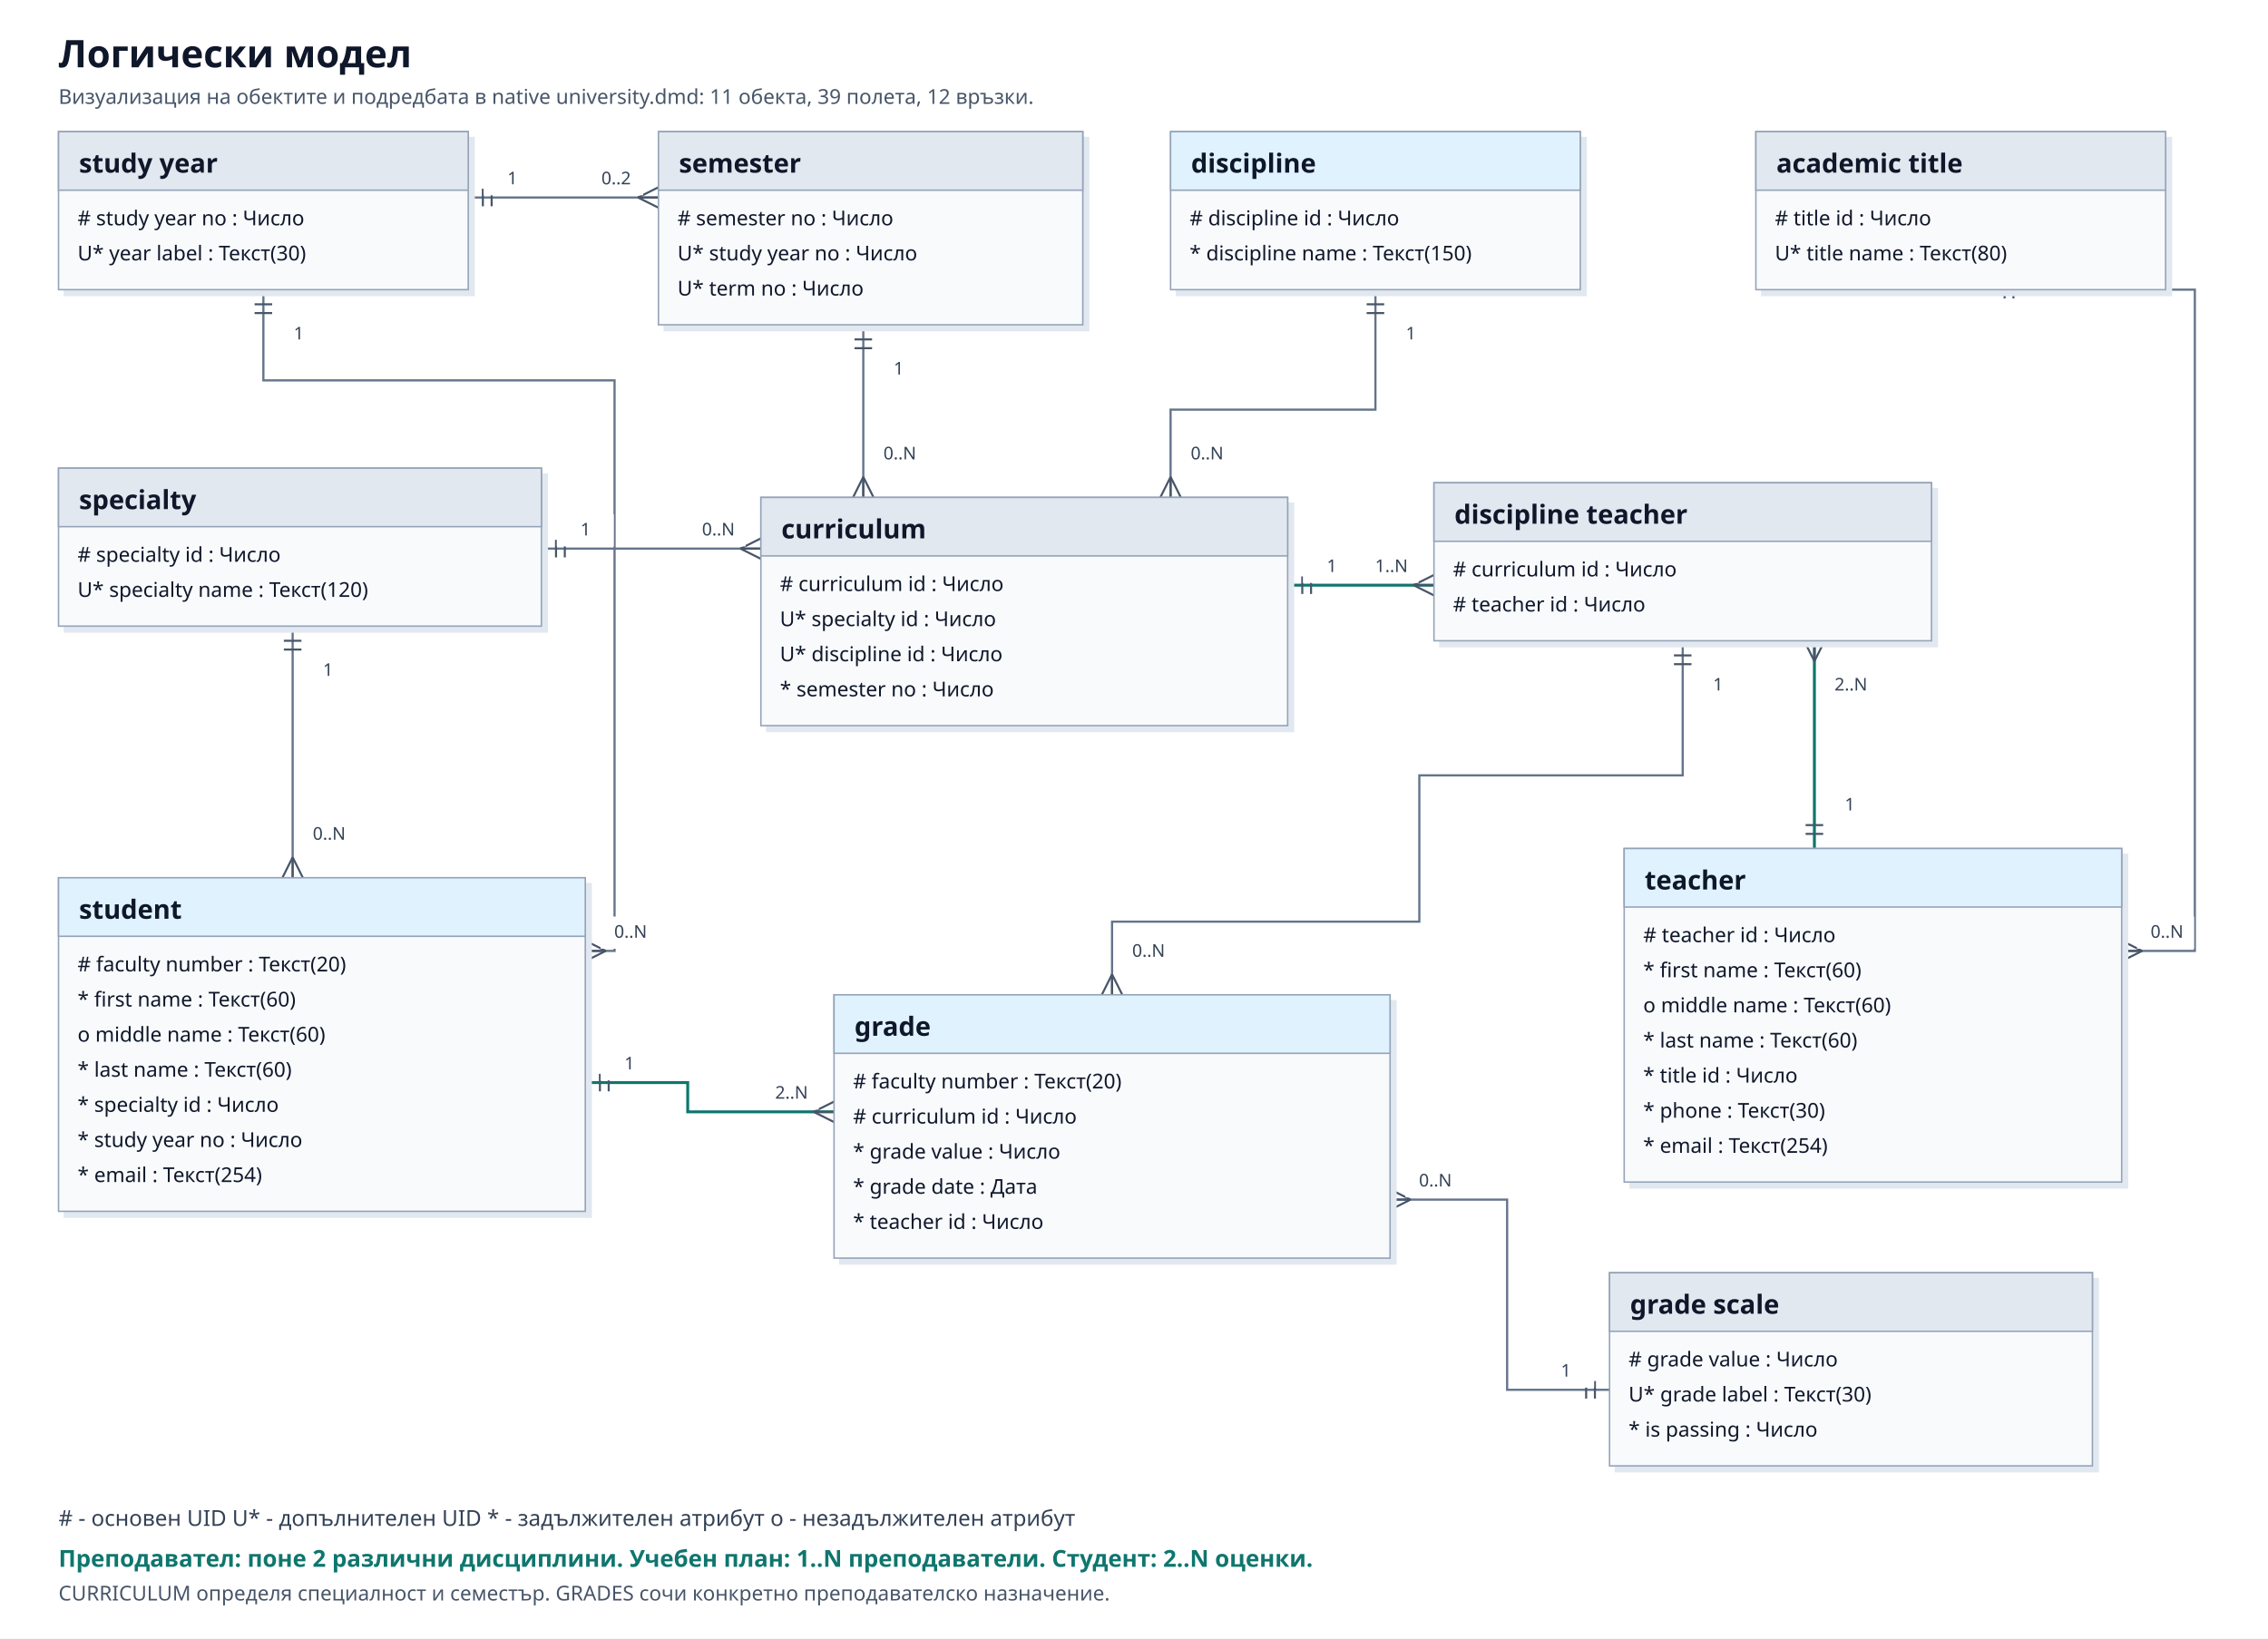
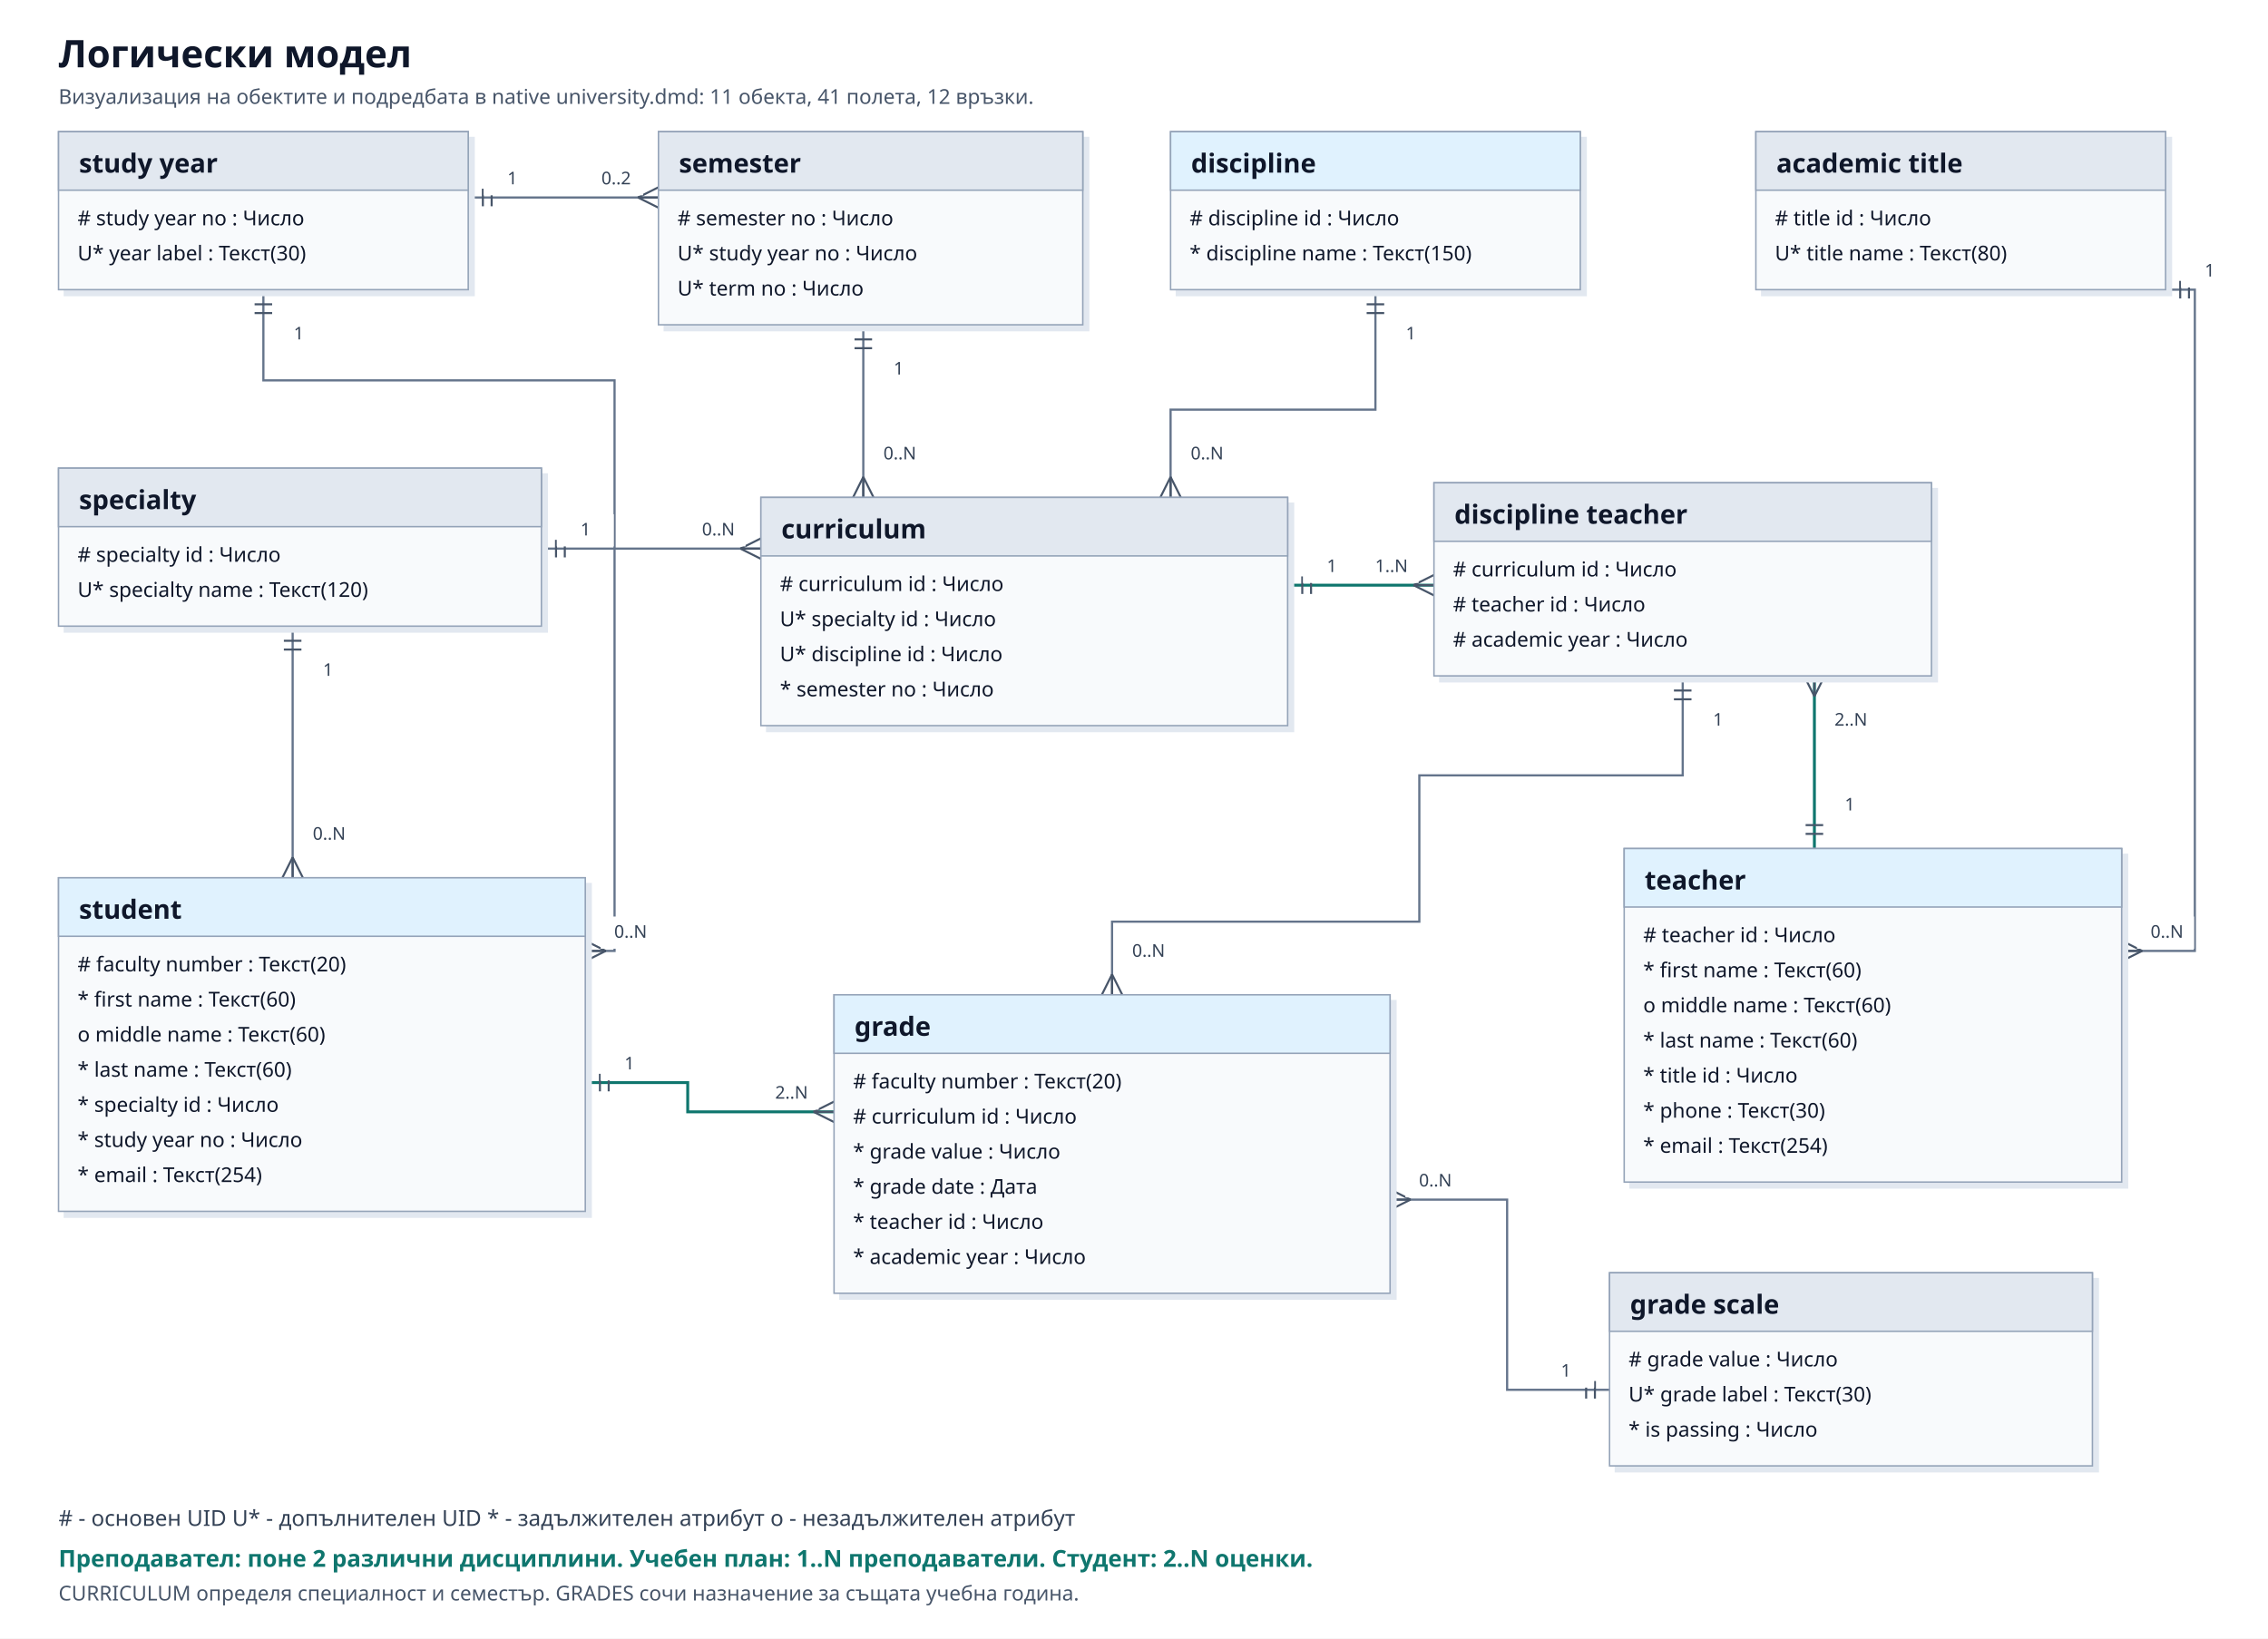
<svg xmlns="http://www.w3.org/2000/svg" width="1550" height="1120" viewBox="0 0 1550 1120">
  <rect width="100%" height="100%" fill="white" />
  <text x="40" y="46" font-family="Segoe UI,sans-serif" font-size="26" font-weight="bold" fill="#0f172a">Логически модел</text>
-   <text x="40" y="71" font-family="Segoe UI,sans-serif" font-size="14" font-weight="normal" fill="#475569">Визуализация на обектите и подредбата в native university.dmd: 11 обекта, 39 полета, 12 връзки.</text>
+   <text x="40" y="71" font-family="Segoe UI,sans-serif" font-size="14" font-weight="normal" fill="#475569">Визуализация на обектите и подредбата в native university.dmd: 11 обекта, 41 полета, 12 връзки.</text>
+   <polyline points="880,400 980,400" fill="none" stroke="#0f766e" stroke-width="2" />
+   <polyline points="890.0,406.0 890.0,394.0" fill="none" stroke="#475569" stroke-width="1.4" />
+   <polyline points="896.0,406.0 896.0,394.0" fill="none" stroke="#475569" stroke-width="1.4" />
+   <polyline points="966.0,400.0 980.0,407.0" fill="none" stroke="#475569" stroke-width="1.4" />
+   <polyline points="966.0,400.0 980.0,400.0" fill="none" stroke="#475569" stroke-width="1.4" />
+   <polyline points="966.0,400.0 980.0,393.0" fill="none" stroke="#475569" stroke-width="1.4" />
+   <rect x="891.0" y="377.0" width="38" height="21" fill="white" stroke="white" stroke-width="1" />
+   <text x="906.75" y="391.0" font-family="Segoe UI,sans-serif" font-size="12" font-weight="normal" fill="#334155">1</text>
+   <rect x="931.0" y="377.0" width="38" height="21" fill="white" stroke="white" stroke-width="1" />
+   <text x="939.75" y="391.0" font-family="Segoe UI,sans-serif" font-size="12" font-weight="normal" fill="#334155">1..N</text>
+   <polyline points="940,198 940,280 800,280 800,340" fill="none" stroke="#64748b" stroke-width="1.5" />
+   <polyline points="934.0,208.0 946.0,208.0" fill="none" stroke="#475569" stroke-width="1.4" />
+   <polyline points="934.0,214.0 946.0,214.0" fill="none" stroke="#475569" stroke-width="1.4" />
+   <polyline points="800.0,326.0 793.0,340.0" fill="none" stroke="#475569" stroke-width="1.4" />
+   <polyline points="800.0,326.0 800.0,340.0" fill="none" stroke="#475569" stroke-width="1.4" />
+   <polyline points="800.0,326.0 807.0,340.0" fill="none" stroke="#475569" stroke-width="1.4" />
+   <rect x="945.0" y="218.0" width="38" height="21" fill="white" stroke="white" stroke-width="1" />
+   <text x="960.75" y="232.0" font-family="Segoe UI,sans-serif" font-size="12" font-weight="normal" fill="#334155">1</text>
+   <rect x="805.0" y="300.0" width="38" height="21" fill="white" stroke="white" stroke-width="1" />
+   <text x="813.75" y="314.0" font-family="Segoe UI,sans-serif" font-size="12" font-weight="normal" fill="#334155">0..N</text>
+   <polyline points="180,198 180,260 420,260 420,650 400,650" fill="none" stroke="#64748b" stroke-width="1.5" />
+   <polyline points="174.0,208.0 186.0,208.0" fill="none" stroke="#475569" stroke-width="1.4" />
+   <polyline points="174.0,214.0 186.0,214.0" fill="none" stroke="#475569" stroke-width="1.4" />
+   <polyline points="414.0,650.0 400.0,643.0" fill="none" stroke="#475569" stroke-width="1.4" />
+   <polyline points="414.0,650.0 400.0,650.0" fill="none" stroke="#475569" stroke-width="1.4" />
+   <polyline points="414.0,650.0 400.0,657.0" fill="none" stroke="#475569" stroke-width="1.4" />
+   <rect x="185.0" y="218.0" width="38" height="21" fill="white" stroke="white" stroke-width="1" />
+   <text x="200.75" y="232.0" font-family="Segoe UI,sans-serif" font-size="12" font-weight="normal" fill="#334155">1</text>
+   <rect x="411.0" y="627.0" width="38" height="21" fill="white" stroke="white" stroke-width="1" />
+   <text x="419.75" y="641.0" font-family="Segoe UI,sans-serif" font-size="12" font-weight="normal" fill="#334155">0..N</text>
+   <polyline points="320,135 450,135" fill="none" stroke="#64748b" stroke-width="1.5" />
+   <polyline points="330.0,141.0 330.0,129.0" fill="none" stroke="#475569" stroke-width="1.4" />
+   <polyline points="336.0,141.0 336.0,129.0" fill="none" stroke="#475569" stroke-width="1.4" />
+   <polyline points="436.0,135.0 450.0,142.0" fill="none" stroke="#475569" stroke-width="1.4" />
+   <polyline points="436.0,135.0 450.0,135.0" fill="none" stroke="#475569" stroke-width="1.4" />
+   <polyline points="436.0,135.0 450.0,128.0" fill="none" stroke="#475569" stroke-width="1.4" />
+   <rect x="331.0" y="112.0" width="38" height="21" fill="white" stroke="white" stroke-width="1" />
+   <text x="346.75" y="126.0" font-family="Segoe UI,sans-serif" font-size="12" font-weight="normal" fill="#334155">1</text>
+   <rect x="401.0" y="112.0" width="38" height="21" fill="white" stroke="white" stroke-width="1" />
+   <text x="411.0" y="126.0" font-family="Segoe UI,sans-serif" font-size="12" font-weight="normal" fill="#334155">0..2</text>
  <polyline points="1100,950 1030,950 1030,820 950,820" fill="none" stroke="#64748b" stroke-width="1.5" />
  <polyline points="1090.0,944.0 1090.0,956.0" fill="none" stroke="#475569" stroke-width="1.4" />
  <polyline points="1084.0,944.0 1084.0,956.0" fill="none" stroke="#475569" stroke-width="1.4" />
  <polyline points="964.0,820.0 950.0,813.0" fill="none" stroke="#475569" stroke-width="1.4" />
  <polyline points="964.0,820.0 950.0,820.0" fill="none" stroke="#475569" stroke-width="1.4" />
  <polyline points="964.0,820.0 950.0,827.0" fill="none" stroke="#475569" stroke-width="1.4" />
  <rect x="1051.0" y="927.0" width="38" height="21" fill="white" stroke="white" stroke-width="1" />
  <text x="1066.75" y="941.0" font-family="Segoe UI,sans-serif" font-size="12" font-weight="normal" fill="#334155">1</text>
  <rect x="961.0" y="797.0" width="38" height="21" fill="white" stroke="white" stroke-width="1" />
  <text x="969.75" y="811.0" font-family="Segoe UI,sans-serif" font-size="12" font-weight="normal" fill="#334155">0..N</text>
+   <polyline points="590,222 590,340" fill="none" stroke="#64748b" stroke-width="1.5" />
+   <polyline points="584.0,232.0 596.0,232.0" fill="none" stroke="#475569" stroke-width="1.4" />
+   <polyline points="584.0,238.0 596.0,238.0" fill="none" stroke="#475569" stroke-width="1.4" />
+   <polyline points="590.0,326.0 583.0,340.0" fill="none" stroke="#475569" stroke-width="1.4" />
+   <polyline points="590.0,326.0 590.0,340.0" fill="none" stroke="#475569" stroke-width="1.4" />
+   <polyline points="590.0,326.0 597.0,340.0" fill="none" stroke="#475569" stroke-width="1.4" />
+   <rect x="595.0" y="242.0" width="38" height="21" fill="white" stroke="white" stroke-width="1" />
+   <text x="610.75" y="256.0" font-family="Segoe UI,sans-serif" font-size="12" font-weight="normal" fill="#334155">1</text>
+   <rect x="595.0" y="300.0" width="38" height="21" fill="white" stroke="white" stroke-width="1" />
+   <text x="603.75" y="314.0" font-family="Segoe UI,sans-serif" font-size="12" font-weight="normal" fill="#334155">0..N</text>
+   <polyline points="200,428 200,600" fill="none" stroke="#64748b" stroke-width="1.5" />
+   <polyline points="194.0,438.0 206.0,438.0" fill="none" stroke="#475569" stroke-width="1.4" />
+   <polyline points="194.0,444.0 206.0,444.0" fill="none" stroke="#475569" stroke-width="1.4" />
+   <polyline points="200.0,586.0 193.0,600.0" fill="none" stroke="#475569" stroke-width="1.4" />
+   <polyline points="200.0,586.0 200.0,600.0" fill="none" stroke="#475569" stroke-width="1.4" />
+   <polyline points="200.0,586.0 207.0,600.0" fill="none" stroke="#475569" stroke-width="1.4" />
+   <rect x="205.0" y="448.0" width="38" height="21" fill="white" stroke="white" stroke-width="1" />
+   <text x="220.75" y="462.0" font-family="Segoe UI,sans-serif" font-size="12" font-weight="normal" fill="#334155">1</text>
+   <rect x="205.0" y="560.0" width="38" height="21" fill="white" stroke="white" stroke-width="1" />
+   <text x="213.75" y="574.0" font-family="Segoe UI,sans-serif" font-size="12" font-weight="normal" fill="#334155">0..N</text>
+   <polyline points="1150,462 1150,530 970,530 970,630 760,630 760,680" fill="none" stroke="#64748b" stroke-width="1.5" />
+   <polyline points="1144.0,472.0 1156.0,472.0" fill="none" stroke="#475569" stroke-width="1.4" />
+   <polyline points="1144.0,478.0 1156.0,478.0" fill="none" stroke="#475569" stroke-width="1.4" />
+   <polyline points="760.0,666.0 753.0,680.0" fill="none" stroke="#475569" stroke-width="1.4" />
+   <polyline points="760.0,666.0 760.0,680.0" fill="none" stroke="#475569" stroke-width="1.4" />
+   <polyline points="760.0,666.0 767.0,680.0" fill="none" stroke="#475569" stroke-width="1.4" />
+   <rect x="1155.0" y="482.0" width="38" height="21" fill="white" stroke="white" stroke-width="1" />
+   <text x="1170.75" y="496.0" font-family="Segoe UI,sans-serif" font-size="12" font-weight="normal" fill="#334155">1</text>
+   <rect x="765.0" y="640.0" width="38" height="21" fill="white" stroke="white" stroke-width="1" />
+   <text x="773.75" y="654.0" font-family="Segoe UI,sans-serif" font-size="12" font-weight="normal" fill="#334155">0..N</text>
+   <polyline points="1480,198 1500,198 1500,650 1450,650" fill="none" stroke="#64748b" stroke-width="1.5" />
+   <polyline points="1490.0,204.0 1490.0,192.0" fill="none" stroke="#475569" stroke-width="1.4" />
+   <polyline points="1496.0,204.0 1496.0,192.0" fill="none" stroke="#475569" stroke-width="1.4" />
+   <polyline points="1464.0,650.0 1450.0,643.0" fill="none" stroke="#475569" stroke-width="1.4" />
+   <polyline points="1464.0,650.0 1450.0,650.0" fill="none" stroke="#475569" stroke-width="1.4" />
+   <polyline points="1464.0,650.0 1450.0,657.0" fill="none" stroke="#475569" stroke-width="1.4" />
+   <rect x="1491.0" y="175.0" width="38" height="21" fill="white" stroke="white" stroke-width="1" />
+   <text x="1506.75" y="189.0" font-family="Segoe UI,sans-serif" font-size="12" font-weight="normal" fill="#334155">1</text>
+   <rect x="1461.0" y="627.0" width="38" height="21" fill="white" stroke="white" stroke-width="1" />
+   <text x="1469.75" y="641.0" font-family="Segoe UI,sans-serif" font-size="12" font-weight="normal" fill="#334155">0..N</text>
+   <polyline points="370,375 520,375" fill="none" stroke="#64748b" stroke-width="1.5" />
+   <polyline points="380.0,381.0 380.0,369.0" fill="none" stroke="#475569" stroke-width="1.4" />
+   <polyline points="386.0,381.0 386.0,369.0" fill="none" stroke="#475569" stroke-width="1.4" />
+   <polyline points="506.0,375.0 520.0,382.0" fill="none" stroke="#475569" stroke-width="1.4" />
+   <polyline points="506.0,375.0 520.0,375.0" fill="none" stroke="#475569" stroke-width="1.4" />
+   <polyline points="506.0,375.0 520.0,368.0" fill="none" stroke="#475569" stroke-width="1.4" />
+   <rect x="381.0" y="352.0" width="38" height="21" fill="white" stroke="white" stroke-width="1" />
+   <text x="396.75" y="366.0" font-family="Segoe UI,sans-serif" font-size="12" font-weight="normal" fill="#334155">1</text>
+   <rect x="471.0" y="352.0" width="38" height="21" fill="white" stroke="white" stroke-width="1" />
+   <text x="479.75" y="366.0" font-family="Segoe UI,sans-serif" font-size="12" font-weight="normal" fill="#334155">0..N</text>
  <polyline points="400,740 470,740 470,760 570,760" fill="none" stroke="#0f766e" stroke-width="2" />
  <polyline points="410.0,746.0 410.0,734.0" fill="none" stroke="#475569" stroke-width="1.4" />
  <polyline points="416.0,746.0 416.0,734.0" fill="none" stroke="#475569" stroke-width="1.4" />
  <polyline points="556.0,760.0 570.0,767.0" fill="none" stroke="#475569" stroke-width="1.4" />
  <polyline points="556.0,760.0 570.0,760.0" fill="none" stroke="#475569" stroke-width="1.4" />
  <polyline points="556.0,760.0 570.0,753.0" fill="none" stroke="#475569" stroke-width="1.4" />
  <rect x="411.0" y="717.0" width="38" height="21" fill="white" stroke="white" stroke-width="1" />
  <text x="426.75" y="731.0" font-family="Segoe UI,sans-serif" font-size="12" font-weight="normal" fill="#334155">1</text>
  <rect x="521.0" y="737.0" width="38" height="21" fill="white" stroke="white" stroke-width="1" />
  <text x="529.75" y="751.0" font-family="Segoe UI,sans-serif" font-size="12" font-weight="normal" fill="#334155">2..N</text>
-   <polyline points="320,135 450,135" fill="none" stroke="#64748b" stroke-width="1.5" />
-   <polyline points="330.0,141.0 330.0,129.0" fill="none" stroke="#475569" stroke-width="1.4" />
-   <polyline points="336.0,141.0 336.0,129.0" fill="none" stroke="#475569" stroke-width="1.4" />
-   <polyline points="436.0,135.0 450.0,142.0" fill="none" stroke="#475569" stroke-width="1.4" />
-   <polyline points="436.0,135.0 450.0,135.0" fill="none" stroke="#475569" stroke-width="1.4" />
-   <polyline points="436.0,135.0 450.0,128.0" fill="none" stroke="#475569" stroke-width="1.4" />
-   <rect x="331.0" y="112.0" width="38" height="21" fill="white" stroke="white" stroke-width="1" />
-   <text x="346.75" y="126.0" font-family="Segoe UI,sans-serif" font-size="12" font-weight="normal" fill="#334155">1</text>
-   <rect x="401.0" y="112.0" width="38" height="21" fill="white" stroke="white" stroke-width="1" />
-   <text x="411.0" y="126.0" font-family="Segoe UI,sans-serif" font-size="12" font-weight="normal" fill="#334155">0..2</text>
-   <polyline points="180,198 180,260 420,260 420,650 400,650" fill="none" stroke="#64748b" stroke-width="1.5" />
-   <polyline points="174.0,208.0 186.0,208.0" fill="none" stroke="#475569" stroke-width="1.4" />
-   <polyline points="174.0,214.0 186.0,214.0" fill="none" stroke="#475569" stroke-width="1.4" />
-   <polyline points="414.0,650.0 400.0,643.0" fill="none" stroke="#475569" stroke-width="1.4" />
-   <polyline points="414.0,650.0 400.0,650.0" fill="none" stroke="#475569" stroke-width="1.4" />
-   <polyline points="414.0,650.0 400.0,657.0" fill="none" stroke="#475569" stroke-width="1.4" />
-   <rect x="185.0" y="218.0" width="38" height="21" fill="white" stroke="white" stroke-width="1" />
-   <text x="200.75" y="232.0" font-family="Segoe UI,sans-serif" font-size="12" font-weight="normal" fill="#334155">1</text>
-   <rect x="411.0" y="627.0" width="38" height="21" fill="white" stroke="white" stroke-width="1" />
-   <text x="419.75" y="641.0" font-family="Segoe UI,sans-serif" font-size="12" font-weight="normal" fill="#334155">0..N</text>
-   <polyline points="200,428 200,600" fill="none" stroke="#64748b" stroke-width="1.5" />
-   <polyline points="194.0,438.0 206.0,438.0" fill="none" stroke="#475569" stroke-width="1.4" />
-   <polyline points="194.0,444.0 206.0,444.0" fill="none" stroke="#475569" stroke-width="1.4" />
-   <polyline points="200.0,586.0 193.0,600.0" fill="none" stroke="#475569" stroke-width="1.4" />
-   <polyline points="200.0,586.0 200.0,600.0" fill="none" stroke="#475569" stroke-width="1.4" />
-   <polyline points="200.0,586.0 207.0,600.0" fill="none" stroke="#475569" stroke-width="1.4" />
-   <rect x="205.0" y="448.0" width="38" height="21" fill="white" stroke="white" stroke-width="1" />
-   <text x="220.75" y="462.0" font-family="Segoe UI,sans-serif" font-size="12" font-weight="normal" fill="#334155">1</text>
-   <rect x="205.0" y="560.0" width="38" height="21" fill="white" stroke="white" stroke-width="1" />
-   <text x="213.75" y="574.0" font-family="Segoe UI,sans-serif" font-size="12" font-weight="normal" fill="#334155">0..N</text>
-   <polyline points="590,222 590,340" fill="none" stroke="#64748b" stroke-width="1.5" />
-   <polyline points="584.0,232.0 596.0,232.0" fill="none" stroke="#475569" stroke-width="1.4" />
-   <polyline points="584.0,238.0 596.0,238.0" fill="none" stroke="#475569" stroke-width="1.4" />
-   <polyline points="590.0,326.0 583.0,340.0" fill="none" stroke="#475569" stroke-width="1.4" />
-   <polyline points="590.0,326.0 590.0,340.0" fill="none" stroke="#475569" stroke-width="1.4" />
-   <polyline points="590.0,326.0 597.0,340.0" fill="none" stroke="#475569" stroke-width="1.4" />
-   <rect x="595.0" y="242.0" width="38" height="21" fill="white" stroke="white" stroke-width="1" />
-   <text x="610.75" y="256.0" font-family="Segoe UI,sans-serif" font-size="12" font-weight="normal" fill="#334155">1</text>
-   <rect x="595.0" y="300.0" width="38" height="21" fill="white" stroke="white" stroke-width="1" />
-   <text x="603.75" y="314.0" font-family="Segoe UI,sans-serif" font-size="12" font-weight="normal" fill="#334155">0..N</text>
-   <polyline points="1360,198 1500,198 1500,650 1450,650" fill="none" stroke="#64748b" stroke-width="1.5" />
-   <polyline points="1370.0,204.0 1370.0,192.0" fill="none" stroke="#475569" stroke-width="1.4" />
-   <polyline points="1376.0,204.0 1376.0,192.0" fill="none" stroke="#475569" stroke-width="1.4" />
-   <polyline points="1464.0,650.0 1450.0,643.0" fill="none" stroke="#475569" stroke-width="1.4" />
-   <polyline points="1464.0,650.0 1450.0,650.0" fill="none" stroke="#475569" stroke-width="1.4" />
-   <polyline points="1464.0,650.0 1450.0,657.0" fill="none" stroke="#475569" stroke-width="1.4" />
-   <rect x="1371.0" y="175.0" width="38" height="21" fill="white" stroke="white" stroke-width="1" />
-   <text x="1386.75" y="189.0" font-family="Segoe UI,sans-serif" font-size="12" font-weight="normal" fill="#334155">1</text>
-   <rect x="1461.0" y="627.0" width="38" height="21" fill="white" stroke="white" stroke-width="1" />
-   <text x="1469.75" y="641.0" font-family="Segoe UI,sans-serif" font-size="12" font-weight="normal" fill="#334155">0..N</text>
-   <polyline points="1150,438 1150,530 970,530 970,630 760,630 760,680" fill="none" stroke="#64748b" stroke-width="1.5" />
-   <polyline points="1144.0,448.0 1156.0,448.0" fill="none" stroke="#475569" stroke-width="1.4" />
-   <polyline points="1144.0,454.0 1156.0,454.0" fill="none" stroke="#475569" stroke-width="1.4" />
-   <polyline points="760.0,666.0 753.0,680.0" fill="none" stroke="#475569" stroke-width="1.4" />
-   <polyline points="760.0,666.0 760.0,680.0" fill="none" stroke="#475569" stroke-width="1.4" />
-   <polyline points="760.0,666.0 767.0,680.0" fill="none" stroke="#475569" stroke-width="1.4" />
-   <rect x="1155.0" y="458.0" width="38" height="21" fill="white" stroke="white" stroke-width="1" />
-   <text x="1170.75" y="472.0" font-family="Segoe UI,sans-serif" font-size="12" font-weight="normal" fill="#334155">1</text>
-   <rect x="765.0" y="640.0" width="38" height="21" fill="white" stroke="white" stroke-width="1" />
-   <text x="773.75" y="654.0" font-family="Segoe UI,sans-serif" font-size="12" font-weight="normal" fill="#334155">0..N</text>
-   <polyline points="880,400 980,400" fill="none" stroke="#0f766e" stroke-width="2" />
-   <polyline points="890.0,406.0 890.0,394.0" fill="none" stroke="#475569" stroke-width="1.4" />
-   <polyline points="896.0,406.0 896.0,394.0" fill="none" stroke="#475569" stroke-width="1.4" />
-   <polyline points="966.0,400.0 980.0,407.0" fill="none" stroke="#475569" stroke-width="1.4" />
-   <polyline points="966.0,400.0 980.0,400.0" fill="none" stroke="#475569" stroke-width="1.4" />
-   <polyline points="966.0,400.0 980.0,393.0" fill="none" stroke="#475569" stroke-width="1.4" />
-   <rect x="891.0" y="377.0" width="38" height="21" fill="white" stroke="white" stroke-width="1" />
-   <text x="906.75" y="391.0" font-family="Segoe UI,sans-serif" font-size="12" font-weight="normal" fill="#334155">1</text>
-   <rect x="931.0" y="377.0" width="38" height="21" fill="white" stroke="white" stroke-width="1" />
-   <text x="939.75" y="391.0" font-family="Segoe UI,sans-serif" font-size="12" font-weight="normal" fill="#334155">1..N</text>
-   <polyline points="1240,580 1240,438" fill="none" stroke="#0f766e" stroke-width="2" />
+   <polyline points="1240,580 1240,462" fill="none" stroke="#0f766e" stroke-width="2" />
  <polyline points="1246.0,570.0 1234.0,570.0" fill="none" stroke="#475569" stroke-width="1.4" />
  <polyline points="1246.0,564.0 1234.0,564.0" fill="none" stroke="#475569" stroke-width="1.4" />
-   <polyline points="1240.0,452.0 1247.0,438.0" fill="none" stroke="#475569" stroke-width="1.4" />
-   <polyline points="1240.0,452.0 1240.0,438.0" fill="none" stroke="#475569" stroke-width="1.4" />
-   <polyline points="1240.0,452.0 1233.0,438.0" fill="none" stroke="#475569" stroke-width="1.4" />
+   <polyline points="1240.0,476.0 1247.0,462.0" fill="none" stroke="#475569" stroke-width="1.4" />
+   <polyline points="1240.0,476.0 1240.0,462.0" fill="none" stroke="#475569" stroke-width="1.4" />
+   <polyline points="1240.0,476.0 1233.0,462.0" fill="none" stroke="#475569" stroke-width="1.4" />
  <rect x="1245.0" y="540.0" width="38" height="21" fill="white" stroke="white" stroke-width="1" />
  <text x="1260.75" y="554.0" font-family="Segoe UI,sans-serif" font-size="12" font-weight="normal" fill="#334155">1</text>
-   <rect x="1245.0" y="458.0" width="38" height="21" fill="white" stroke="white" stroke-width="1" />
-   <text x="1253.75" y="472.0" font-family="Segoe UI,sans-serif" font-size="12" font-weight="normal" fill="#334155">2..N</text>
-   <polyline points="370,375 520,375" fill="none" stroke="#64748b" stroke-width="1.5" />
-   <polyline points="380.0,381.0 380.0,369.0" fill="none" stroke="#475569" stroke-width="1.4" />
-   <polyline points="386.0,381.0 386.0,369.0" fill="none" stroke="#475569" stroke-width="1.4" />
-   <polyline points="506.0,375.0 520.0,382.0" fill="none" stroke="#475569" stroke-width="1.4" />
-   <polyline points="506.0,375.0 520.0,375.0" fill="none" stroke="#475569" stroke-width="1.4" />
-   <polyline points="506.0,375.0 520.0,368.0" fill="none" stroke="#475569" stroke-width="1.4" />
-   <rect x="381.0" y="352.0" width="38" height="21" fill="white" stroke="white" stroke-width="1" />
-   <text x="396.75" y="366.0" font-family="Segoe UI,sans-serif" font-size="12" font-weight="normal" fill="#334155">1</text>
-   <rect x="471.0" y="352.0" width="38" height="21" fill="white" stroke="white" stroke-width="1" />
-   <text x="479.75" y="366.0" font-family="Segoe UI,sans-serif" font-size="12" font-weight="normal" fill="#334155">0..N</text>
-   <polyline points="940,198 940,280 800,280 800,340" fill="none" stroke="#64748b" stroke-width="1.5" />
-   <polyline points="934.0,208.0 946.0,208.0" fill="none" stroke="#475569" stroke-width="1.4" />
-   <polyline points="934.0,214.0 946.0,214.0" fill="none" stroke="#475569" stroke-width="1.4" />
-   <polyline points="800.0,326.0 793.0,340.0" fill="none" stroke="#475569" stroke-width="1.4" />
-   <polyline points="800.0,326.0 800.0,340.0" fill="none" stroke="#475569" stroke-width="1.4" />
-   <polyline points="800.0,326.0 807.0,340.0" fill="none" stroke="#475569" stroke-width="1.4" />
-   <rect x="945.0" y="218.0" width="38" height="21" fill="white" stroke="white" stroke-width="1" />
-   <text x="960.75" y="232.0" font-family="Segoe UI,sans-serif" font-size="12" font-weight="normal" fill="#334155">1</text>
-   <rect x="805.0" y="300.0" width="38" height="21" fill="white" stroke="white" stroke-width="1" />
-   <text x="813.75" y="314.0" font-family="Segoe UI,sans-serif" font-size="12" font-weight="normal" fill="#334155">0..N</text>
+   <rect x="1245.0" y="482.0" width="38" height="21" fill="white" stroke="white" stroke-width="1" />
+   <text x="1253.75" y="496.0" font-family="Segoe UI,sans-serif" font-size="12" font-weight="normal" fill="#334155">2..N</text>
  <rect x="44" y="324" width="330" height="108" fill="#e2e8f0" stroke="#e2e8f0" stroke-width="1" />
  <rect x="40" y="320" width="330" height="108" fill="#f8fafc" stroke="#94a3b8" stroke-width="1" />
  <rect x="40" y="320" width="330" height="40" fill="#e2e8f0" stroke="#94a3b8" stroke-width="1" />
  <text x="54" y="348" font-family="Segoe UI,sans-serif" font-size="18" font-weight="bold" fill="#0f172a">specialty</text>
  <text x="53" y="384" font-family="Segoe UI,sans-serif" font-size="14" font-weight="normal" fill="#0f172a">#   specialty id : Число</text>
  <text x="53" y="408" font-family="Segoe UI,sans-serif" font-size="14" font-weight="normal" fill="#0f172a">U*  specialty name : Текст(120)</text>
  <rect x="1114" y="584" width="340" height="228" fill="#e2e8f0" stroke="#e2e8f0" stroke-width="1" />
  <rect x="1110" y="580" width="340" height="228" fill="#f8fafc" stroke="#94a3b8" stroke-width="1" />
  <rect x="1110" y="580" width="340" height="40" fill="#e0f2fe" stroke="#94a3b8" stroke-width="1" />
  <text x="1124" y="608" font-family="Segoe UI,sans-serif" font-size="18" font-weight="bold" fill="#0f172a">teacher</text>
  <text x="1123" y="644" font-family="Segoe UI,sans-serif" font-size="14" font-weight="normal" fill="#0f172a">#   teacher id : Число</text>
  <text x="1123" y="668" font-family="Segoe UI,sans-serif" font-size="14" font-weight="normal" fill="#0f172a">*   first name : Текст(60)</text>
  <text x="1123" y="692" font-family="Segoe UI,sans-serif" font-size="14" font-weight="normal" fill="#0f172a">o   middle name : Текст(60)</text>
  <text x="1123" y="716" font-family="Segoe UI,sans-serif" font-size="14" font-weight="normal" fill="#0f172a">*   last name : Текст(60)</text>
  <text x="1123" y="740" font-family="Segoe UI,sans-serif" font-size="14" font-weight="normal" fill="#0f172a">*   title id : Число</text>
  <text x="1123" y="764" font-family="Segoe UI,sans-serif" font-size="14" font-weight="normal" fill="#0f172a">*   phone : Текст(30)</text>
  <text x="1123" y="788" font-family="Segoe UI,sans-serif" font-size="14" font-weight="normal" fill="#0f172a">*   email : Текст(254)</text>
-   <rect x="984" y="334" width="340" height="108" fill="#e2e8f0" stroke="#e2e8f0" stroke-width="1" />
-   <rect x="980" y="330" width="340" height="108" fill="#f8fafc" stroke="#94a3b8" stroke-width="1" />
+   <rect x="984" y="334" width="340" height="132" fill="#e2e8f0" stroke="#e2e8f0" stroke-width="1" />
+   <rect x="980" y="330" width="340" height="132" fill="#f8fafc" stroke="#94a3b8" stroke-width="1" />
  <rect x="980" y="330" width="340" height="40" fill="#e2e8f0" stroke="#94a3b8" stroke-width="1" />
  <text x="994" y="358" font-family="Segoe UI,sans-serif" font-size="18" font-weight="bold" fill="#0f172a">discipline teacher</text>
  <text x="993" y="394" font-family="Segoe UI,sans-serif" font-size="14" font-weight="normal" fill="#0f172a">#   curriculum id : Число</text>
  <text x="993" y="418" font-family="Segoe UI,sans-serif" font-size="14" font-weight="normal" fill="#0f172a">#   teacher id : Число</text>
+   <text x="993" y="442" font-family="Segoe UI,sans-serif" font-size="14" font-weight="normal" fill="#0f172a">#   academic year : Число</text>
  <rect x="44" y="94" width="280" height="108" fill="#e2e8f0" stroke="#e2e8f0" stroke-width="1" />
  <rect x="40" y="90" width="280" height="108" fill="#f8fafc" stroke="#94a3b8" stroke-width="1" />
  <rect x="40" y="90" width="280" height="40" fill="#e2e8f0" stroke="#94a3b8" stroke-width="1" />
  <text x="54" y="118" font-family="Segoe UI,sans-serif" font-size="18" font-weight="bold" fill="#0f172a">study year</text>
  <text x="53" y="154" font-family="Segoe UI,sans-serif" font-size="14" font-weight="normal" fill="#0f172a">#   study year no : Число</text>
  <text x="53" y="178" font-family="Segoe UI,sans-serif" font-size="14" font-weight="normal" fill="#0f172a">U*  year label : Текст(30)</text>
  <rect x="454" y="94" width="290" height="132" fill="#e2e8f0" stroke="#e2e8f0" stroke-width="1" />
  <rect x="450" y="90" width="290" height="132" fill="#f8fafc" stroke="#94a3b8" stroke-width="1" />
  <rect x="450" y="90" width="290" height="40" fill="#e2e8f0" stroke="#94a3b8" stroke-width="1" />
  <text x="464" y="118" font-family="Segoe UI,sans-serif" font-size="18" font-weight="bold" fill="#0f172a">semester</text>
  <text x="463" y="154" font-family="Segoe UI,sans-serif" font-size="14" font-weight="normal" fill="#0f172a">#   semester no : Число</text>
  <text x="463" y="178" font-family="Segoe UI,sans-serif" font-size="14" font-weight="normal" fill="#0f172a">U*  study year no : Число</text>
  <text x="463" y="202" font-family="Segoe UI,sans-serif" font-size="14" font-weight="normal" fill="#0f172a">U*  term no : Число</text>
  <rect x="1104" y="874" width="330" height="132" fill="#e2e8f0" stroke="#e2e8f0" stroke-width="1" />
  <rect x="1100" y="870" width="330" height="132" fill="#f8fafc" stroke="#94a3b8" stroke-width="1" />
  <rect x="1100" y="870" width="330" height="40" fill="#e2e8f0" stroke="#94a3b8" stroke-width="1" />
  <text x="1114" y="898" font-family="Segoe UI,sans-serif" font-size="18" font-weight="bold" fill="#0f172a">grade scale</text>
  <text x="1113" y="934" font-family="Segoe UI,sans-serif" font-size="14" font-weight="normal" fill="#0f172a">#   grade value : Число</text>
  <text x="1113" y="958" font-family="Segoe UI,sans-serif" font-size="14" font-weight="normal" fill="#0f172a">U*  grade label : Текст(30)</text>
  <text x="1113" y="982" font-family="Segoe UI,sans-serif" font-size="14" font-weight="normal" fill="#0f172a">*   is passing : Число</text>
  <rect x="1204" y="94" width="280" height="108" fill="#e2e8f0" stroke="#e2e8f0" stroke-width="1" />
  <rect x="1200" y="90" width="280" height="108" fill="#f8fafc" stroke="#94a3b8" stroke-width="1" />
  <rect x="1200" y="90" width="280" height="40" fill="#e2e8f0" stroke="#94a3b8" stroke-width="1" />
  <text x="1214" y="118" font-family="Segoe UI,sans-serif" font-size="18" font-weight="bold" fill="#0f172a">academic title</text>
  <text x="1213" y="154" font-family="Segoe UI,sans-serif" font-size="14" font-weight="normal" fill="#0f172a">#   title id : Число</text>
  <text x="1213" y="178" font-family="Segoe UI,sans-serif" font-size="14" font-weight="normal" fill="#0f172a">U*  title name : Текст(80)</text>
  <rect x="44" y="604" width="360" height="228" fill="#e2e8f0" stroke="#e2e8f0" stroke-width="1" />
  <rect x="40" y="600" width="360" height="228" fill="#f8fafc" stroke="#94a3b8" stroke-width="1" />
  <rect x="40" y="600" width="360" height="40" fill="#e0f2fe" stroke="#94a3b8" stroke-width="1" />
  <text x="54" y="628" font-family="Segoe UI,sans-serif" font-size="18" font-weight="bold" fill="#0f172a">student</text>
  <text x="53" y="664" font-family="Segoe UI,sans-serif" font-size="14" font-weight="normal" fill="#0f172a">#   faculty number : Текст(20)</text>
  <text x="53" y="688" font-family="Segoe UI,sans-serif" font-size="14" font-weight="normal" fill="#0f172a">*   first name : Текст(60)</text>
  <text x="53" y="712" font-family="Segoe UI,sans-serif" font-size="14" font-weight="normal" fill="#0f172a">o   middle name : Текст(60)</text>
  <text x="53" y="736" font-family="Segoe UI,sans-serif" font-size="14" font-weight="normal" fill="#0f172a">*   last name : Текст(60)</text>
  <text x="53" y="760" font-family="Segoe UI,sans-serif" font-size="14" font-weight="normal" fill="#0f172a">*   specialty id : Число</text>
  <text x="53" y="784" font-family="Segoe UI,sans-serif" font-size="14" font-weight="normal" fill="#0f172a">*   study year no : Число</text>
  <text x="53" y="808" font-family="Segoe UI,sans-serif" font-size="14" font-weight="normal" fill="#0f172a">*   email : Текст(254)</text>
  <rect x="524" y="344" width="360" height="156" fill="#e2e8f0" stroke="#e2e8f0" stroke-width="1" />
  <rect x="520" y="340" width="360" height="156" fill="#f8fafc" stroke="#94a3b8" stroke-width="1" />
  <rect x="520" y="340" width="360" height="40" fill="#e2e8f0" stroke="#94a3b8" stroke-width="1" />
  <text x="534" y="368" font-family="Segoe UI,sans-serif" font-size="18" font-weight="bold" fill="#0f172a">curriculum</text>
  <text x="533" y="404" font-family="Segoe UI,sans-serif" font-size="14" font-weight="normal" fill="#0f172a">#   curriculum id : Число</text>
  <text x="533" y="428" font-family="Segoe UI,sans-serif" font-size="14" font-weight="normal" fill="#0f172a">U*  specialty id : Число</text>
  <text x="533" y="452" font-family="Segoe UI,sans-serif" font-size="14" font-weight="normal" fill="#0f172a">U*  discipline id : Число</text>
  <text x="533" y="476" font-family="Segoe UI,sans-serif" font-size="14" font-weight="normal" fill="#0f172a">*   semester no : Число</text>
  <rect x="804" y="94" width="280" height="108" fill="#e2e8f0" stroke="#e2e8f0" stroke-width="1" />
  <rect x="800" y="90" width="280" height="108" fill="#f8fafc" stroke="#94a3b8" stroke-width="1" />
  <rect x="800" y="90" width="280" height="40" fill="#e0f2fe" stroke="#94a3b8" stroke-width="1" />
  <text x="814" y="118" font-family="Segoe UI,sans-serif" font-size="18" font-weight="bold" fill="#0f172a">discipline</text>
  <text x="813" y="154" font-family="Segoe UI,sans-serif" font-size="14" font-weight="normal" fill="#0f172a">#   discipline id : Число</text>
  <text x="813" y="178" font-family="Segoe UI,sans-serif" font-size="14" font-weight="normal" fill="#0f172a">*   discipline name : Текст(150)</text>
-   <rect x="574" y="684" width="380" height="180" fill="#e2e8f0" stroke="#e2e8f0" stroke-width="1" />
-   <rect x="570" y="680" width="380" height="180" fill="#f8fafc" stroke="#94a3b8" stroke-width="1" />
+   <rect x="574" y="684" width="380" height="204" fill="#e2e8f0" stroke="#e2e8f0" stroke-width="1" />
+   <rect x="570" y="680" width="380" height="204" fill="#f8fafc" stroke="#94a3b8" stroke-width="1" />
  <rect x="570" y="680" width="380" height="40" fill="#e0f2fe" stroke="#94a3b8" stroke-width="1" />
  <text x="584" y="708" font-family="Segoe UI,sans-serif" font-size="18" font-weight="bold" fill="#0f172a">grade</text>
  <text x="583" y="744" font-family="Segoe UI,sans-serif" font-size="14" font-weight="normal" fill="#0f172a">#   faculty number : Текст(20)</text>
  <text x="583" y="768" font-family="Segoe UI,sans-serif" font-size="14" font-weight="normal" fill="#0f172a">#   curriculum id : Число</text>
  <text x="583" y="792" font-family="Segoe UI,sans-serif" font-size="14" font-weight="normal" fill="#0f172a">*   grade value : Число</text>
  <text x="583" y="816" font-family="Segoe UI,sans-serif" font-size="14" font-weight="normal" fill="#0f172a">*   grade date : Дата</text>
  <text x="583" y="840" font-family="Segoe UI,sans-serif" font-size="14" font-weight="normal" fill="#0f172a">*   teacher id : Число</text>
+   <text x="583" y="864" font-family="Segoe UI,sans-serif" font-size="14" font-weight="normal" fill="#0f172a">*   academic year : Число</text>
  <text x="40" y="1043" font-family="Segoe UI,sans-serif" font-size="15" font-weight="normal" fill="#334155"># - основен UID     U* - допълнителен UID     * - задължителен атрибут     o - незадължителен атрибут</text>
  <text x="40" y="1071" font-family="Segoe UI,sans-serif" font-size="16" font-weight="bold" fill="#0f766e">Преподавател: поне 2 различни дисциплини. Учебен план: 1..N преподаватели. Студент: 2..N оценки.</text>
-   <text x="40" y="1094" font-family="Segoe UI,sans-serif" font-size="14" font-weight="normal" fill="#475569">CURRICULUM определя специалност и семестър. GRADES сочи конкретно преподавателско назначение.</text>
+   <text x="40" y="1094" font-family="Segoe UI,sans-serif" font-size="14" font-weight="normal" fill="#475569">CURRICULUM определя специалност и семестър. GRADES сочи назначение за същата учебна година.</text>
</svg>
